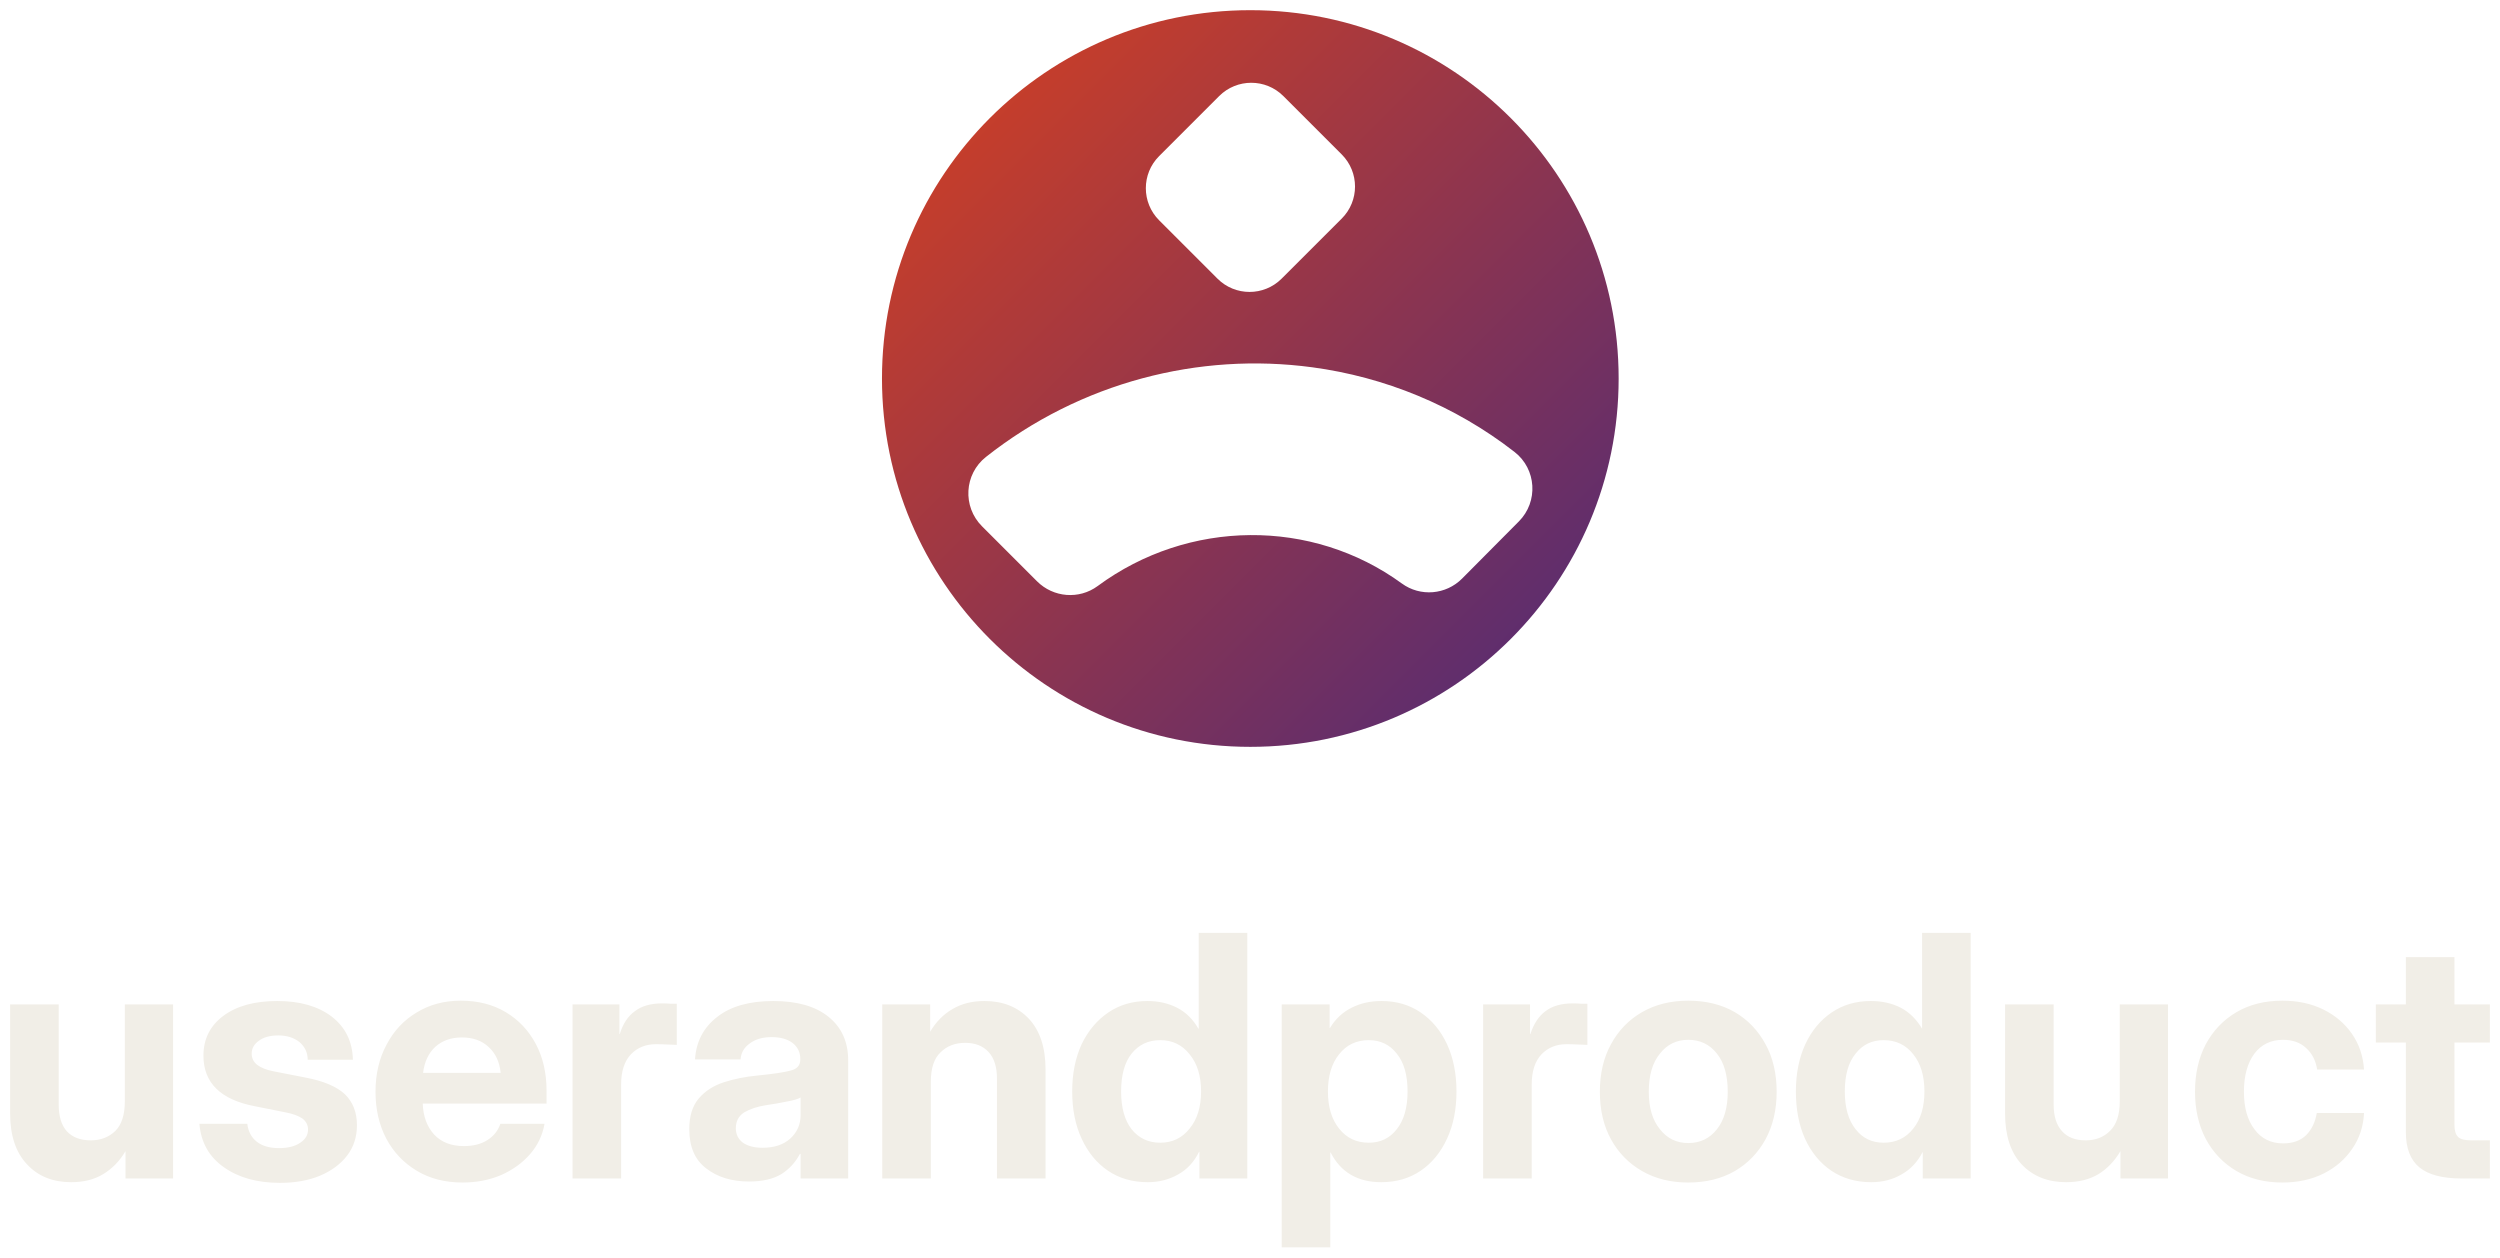
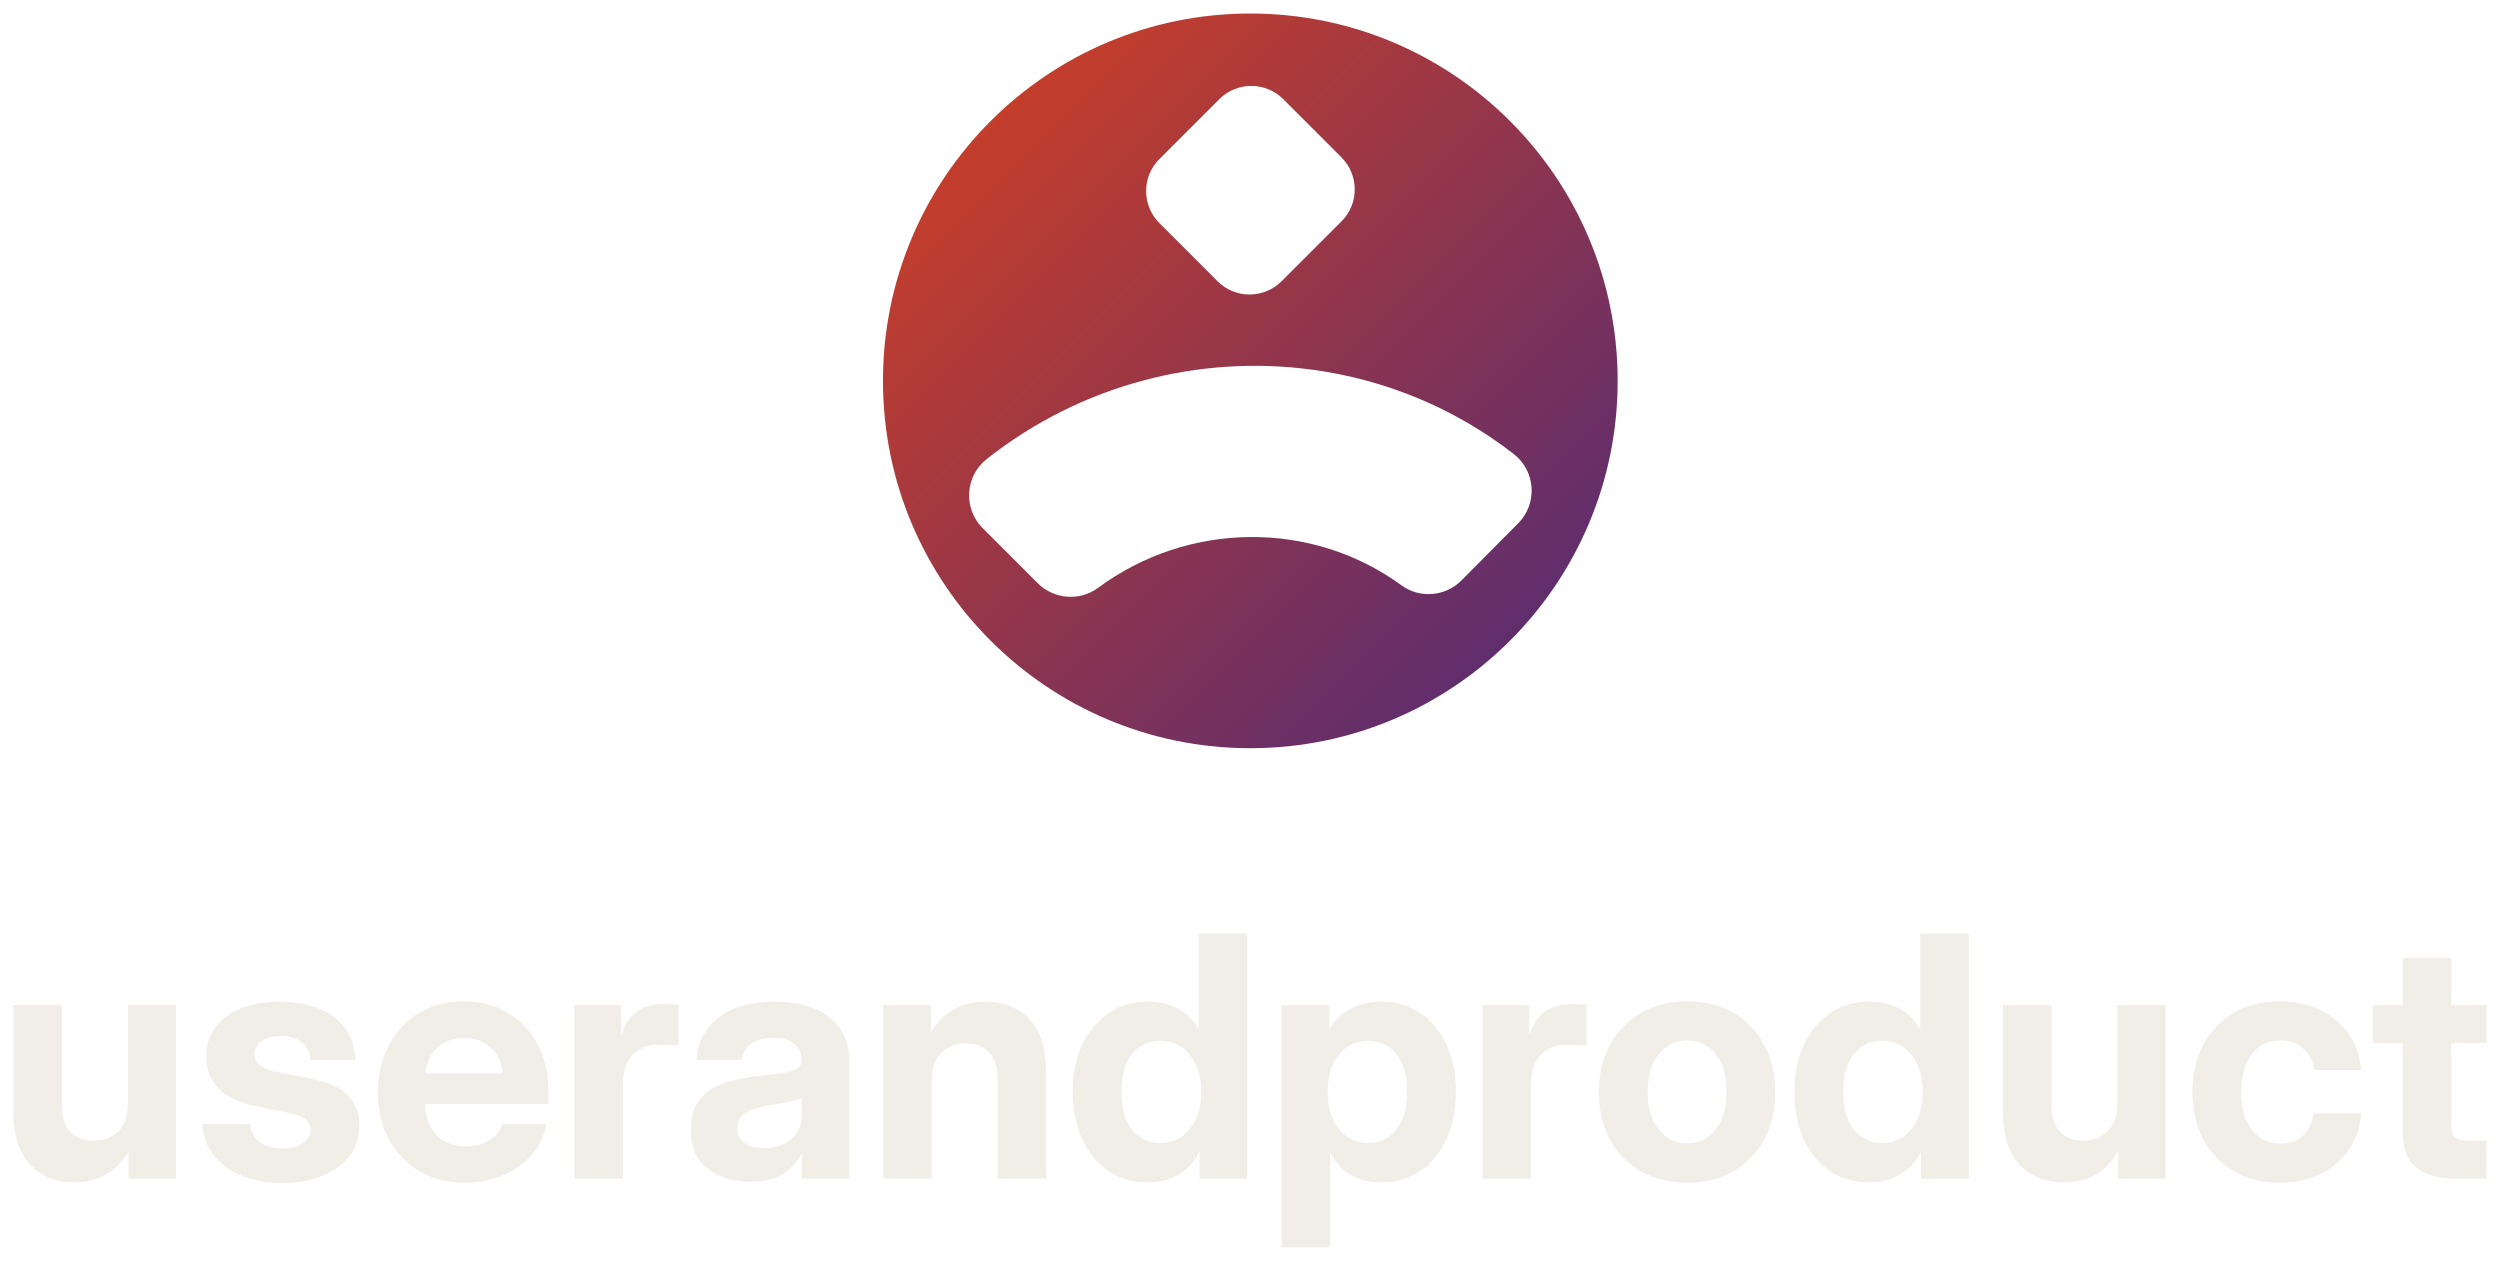
- <svg xmlns="http://www.w3.org/2000/svg" viewBox="-3 -349.3 741 372.7" role="img" aria-label="userandproduct">
+ <svg xmlns="http://www.w3.org/2000/svg" viewBox="-4 -350.3 743 374.7" role="img" aria-label="userandproduct">
  <defs>
    <linearGradient id="g-plum-vermilion" x1="0" y1="0" x2="1" y2="1">
      <stop offset="0" stop-color="#D9411E" />
      <stop offset="1" stop-color="#4B2A7A" />
    </linearGradient>
  </defs>
  <g transform="translate(247.4 -357.3) scale(0.1252)">
    <path fill="url(#g-plum-vermilion)" fill-rule="evenodd" d="M960 88a872 872 0 0 1 872 872a872 872 0 0 1-872 872a872 872 0 0 1-872-872a872 872 0 0 1 872-872ZM1595.8,1298.3c46.5-46.8,41.8-123.9-10.2-164.4-142.3-110.7-308-177.5-479-200.5h-.1c-267.4-36-547.8,35-772.4,212.3-51.6,40.8-55.8,117.6-9.3,164.1l130.3,130.3c38.5,38.5,99.6,43.6,143.5,11.2,214.8-158.6,507.6-161,720.2-6,43.8,31.9,104.4,26.8,142.6-11.7l134.5-135.4ZM1176.4,429.5l-138.2-138.2c-41.9-41.9-109.9-41.9-151.9,0l-142.2,142.2c-41.9,41.9-41.9,109.9,0,151.9l138.2,138.2c41.9,41.9,109.9,41.9,151.8,0l142.3-142.2c42-41.9,42-109.9,0-151.9Z" />
  </g>
  <path fill="#F1EEE7" d="m337.2 1.1q-6.8 0-11.8-3.4q-5-3.4-7.8-9.5q-2.8-6-2.8-14q0-7.9 2.8-14q2.9-6 7.9-9.4q5-3.4 11.6-3.4q4.9 0 8.8 2q3.9 2 6.3 6.2l0.1 0l0-28.4l14.4 0l0 72.8l-14.2 0l0-7.9l-0.1 0q-2.2 4.5-6.2 6.7q-4 2.3-9 2.3zm214.4 0q-6.7 0-11.8-3.4q-5-3.4-7.8-9.5q-2.7-6-2.7-14q0-7.9 2.8-14q2.8-6 7.8-9.4q5-3.4 11.6-3.4q5 0 8.9 2q3.8 2 6.3 6.2l0 0l0-28.4l14.4 0l0 72.8l-14.2 0l0-7.9l0 0q-2.3 4.5-6.3 6.7q-3.9 2.3-9 2.3zm-174.7 19.3l0-72l14.2 0l0 7l0.1 0q2.4-4 6.4-6q3.9-2 8.9-2q6.6 0 11.6 3.4q5 3.4 7.8 9.4q2.8 6.1 2.8 14q0 8-2.8 14q-2.8 6.1-7.8 9.5q-5 3.4-11.7 3.4q-10.5 0-15-8.8l-0.1 0l0 28.1zm120.5-19.2q-7.8 0-13.7-3.4q-5.9-3.4-9.2-9.4q-3.3-6-3.3-14.1q0-8.1 3.3-14.1q3.3-6.1 9.2-9.5q5.9-3.4 13.7-3.4q7.9 0 13.8 3.4q5.8 3.4 9.1 9.5q3.3 6 3.3 14.1q0 8-3.3 14.1q-3.3 6-9.1 9.4q-5.9 3.4-13.8 3.4zm-278.4-0.3q-7.7 0-12.7-3.9q-5-3.8-5-11.6q0-5.8 2.8-9.1q2.8-3.3 7.4-4.8q4.6-1.5 9.9-2q7.1-0.7 10-1.5q2.8-0.7 2.8-3.2l0-0.3q0-2.8-2.2-4.6q-2.3-1.8-6.3-1.8q-4 0-6.5 1.9q-2.5 1.8-2.7 4.7l-13.5 0q0.5-7.9 6.6-12.6q6-4.7 16.6-4.7q10.6 0 16.4 4.7q5.8 4.7 5.8 12.9l0 35l-14.1 0l0-7.3l-0.2 0q-2 3.8-5.5 6q-3.6 2.2-9.6 2.2zm-84.9 0.3q-7.8 0-13.6-3.5q-5.8-3.5-9-9.5q-3.2-6.1-3.2-13.9q0-7.9 3.3-14q3.2-6.1 8.9-9.5q5.7-3.5 13.1-3.5q7.6 0 13.3 3.4q5.7 3.4 8.9 9.4q3.2 6 3.2 13.9l0 3.8l-36.7 0q0.2 5.7 3.4 9.2q3.2 3.4 8.8 3.4q4.2 0 7-1.8q2.8-1.8 3.8-4.8l13.1 0q-0.9 5.1-4.3 9q-3.4 3.9-8.6 6.2q-5.2 2.2-11.4 2.2zm138.8-29.9l0 28.7l-14.4 0l0-51.6l14.2 0l0 8.1q2.6-4.4 6.6-6.7q4-2.4 9.5-2.4q8.2 0 13.2 5.3q4.9 5.3 4.9 15l0 32.3l-14.4 0l0-29.6q0-5.2-2.5-7.9q-2.5-2.7-6.9-2.7q-4.5 0-7.3 2.8q-2.9 2.7-2.9 8.7zm-254.8 29.8q-8.2 0-13.1-5.3q-5-5.3-5-15.1l0-32.3l14.4 0l0 29.7q0 5.2 2.4 7.9q2.5 2.7 7.1 2.7q4.4 0 7.3-2.8q2.8-2.8 2.8-8.8l0-28.7l14.3 0l0 51.6l-14.1 0l0-8.1q-2.6 4.4-6.6 6.8q-3.9 2.4-9.5 2.4zm591.3 0q-8.2 0-13.2-5.3q-4.9-5.3-4.9-15.1l0-32.3l14.4 0l0 29.7q0 5.2 2.5 7.9q2.4 2.7 7 2.7q4.4 0 7.2-2.8q2.9-2.8 2.9-8.8l0-28.7l14.3 0l0 51.6l-14.1 0l0-8.1q-2.6 4.4-6.5 6.8q-4 2.4-9.6 2.4zm-529.4 0.2q-10.1 0-16.6-4.6q-6.6-4.6-7.3-12.9l14.2 0q0.4 3.4 2.8 5.3q2.4 1.9 6.6 1.9q4 0 6.3-1.6q2.3-1.5 2.3-3.9q0-2-1.7-3.3q-1.8-1.2-5-1.8l-9-1.8q-15.3-2.9-15.3-15q0-7.4 5.9-11.8q5.9-4.4 16-4.4q10 0 16.1 4.6q6.1 4.7 6.3 12.8l-13.4 0q0-3.1-2.4-5.2q-2.5-2-6.3-2q-3.7 0-5.8 1.6q-2.1 1.5-2.1 3.8q0 2 1.6 3.3q1.7 1.3 4.7 1.9l9.7 1.9q7.9 1.5 11.6 4.9q3.6 3.5 3.6 9.2q0 5.2-2.9 9q-2.9 3.8-8.1 6q-5.1 2.1-11.8 2.1zm593.5-0.1q-7.8 0-13.6-3.4q-5.8-3.4-9.1-9.5q-3.2-6.1-3.2-14q0-8 3.2-14.1q3.3-6.1 9.1-9.5q5.8-3.4 13.6-3.4q6.8 0 12.1 2.6q5.3 2.6 8.5 7.2q3.2 4.6 3.6 10.6l-13.9 0q-0.6-3.9-3.2-6.3q-2.6-2.5-6.9-2.5q-5.4 0-8.5 4.1q-3.1 4.2-3.1 11.3q0 7 3.1 11.1q3.1 4.2 8.5 4.2q4.3 0 6.8-2.4q2.5-2.5 3.2-6.6l14 0q-0.3 6-3.5 10.6q-3.1 4.6-8.4 7.3q-5.4 2.7-12.3 2.7zm61.5-52.8l0 11.3l-10.5 0l0 24.4q0 2.6 1.1 3.6q1 1 3.9 1l5.5 0l0 11.3l-8.4 0q-8.5 0-12.5-3.3q-4-3.3-4-10.4l0-26.6l-8.9 0l0-11.3l8.9 0l0-14l14.4 0l0 14zm-568.3 51.6l0-51.6l13.9 0l0 8.8l0.1 0q1.4-4.6 4.5-6.8q3-2.3 8.1-2.3q1.3 0 2.3 0.1q1.1 0 2 0l0 12.2q-0.8 0-2.6-0.1q-1.8-0.1-3.6-0.1q-4.5 0-7.4 3q-2.9 3.1-2.9 8.9l0 27.9zm269.9 0l0-51.6l13.9 0l0 8.8l0.1 0q1.5-4.6 4.5-6.8q3-2.3 8.1-2.3q1.3 0 2.4 0.1q1 0 1.9 0l0 12.2q-0.8 0-2.6-0.1q-1.8-0.1-3.6-0.1q-4.5 0-7.4 3q-2.9 3.1-2.9 8.9l0 27.9zm-33.9-10.6q5.2 0 8.3-4q3.2-4 3.2-11.2q0-7.3-3.2-11.2q-3.1-4-8.3-4q-5.5 0-8.8 4.2q-3.3 4.1-3.3 11q0 6.9 3.3 11q3.3 4.2 8.8 4.2zm-61.8 0q5.4 0 8.7-4.2q3.4-4.1 3.4-11q0-6.9-3.4-11q-3.3-4.2-8.7-4.2q-5.3 0-8.5 4q-3.1 3.9-3.1 11.2q0 7.2 3.1 11.2q3.2 4 8.5 4zm214.4 0q5.5 0 8.8-4.2q3.3-4.1 3.3-11q0-6.9-3.3-11q-3.3-4.2-8.8-4.2q-5.2 0-8.3 4q-3.2 3.9-3.2 11.2q0 7.2 3.2 11.2q3.1 4 8.3 4zm-57.9 0.1q5.3 0 8.5-4.1q3.2-4 3.2-11.1q0-7.3-3.2-11.3q-3.2-4.1-8.5-4.1q-5.2 0-8.4 4.1q-3.3 4-3.3 11.3q0 7.1 3.3 11.1q3.2 4.1 8.4 4.1zm-274.4 1.4q5.2 0 8.2-2.7q3.1-2.8 3.1-7l0-5.2q-1.2 0.7-4.1 1.2q-2.8 0.6-6.3 1.1q-3.7 0.6-6.3 2.1q-2.5 1.6-2.5 4.7q0 2.7 2.1 4.3q2.2 1.5 5.8 1.5zm-100.6-22.2l23 0q-0.5-4.9-3.6-7.7q-3-2.8-7.9-2.8q-4.8 0-7.9 2.8q-3 2.8-3.6 7.7z" />
</svg>
